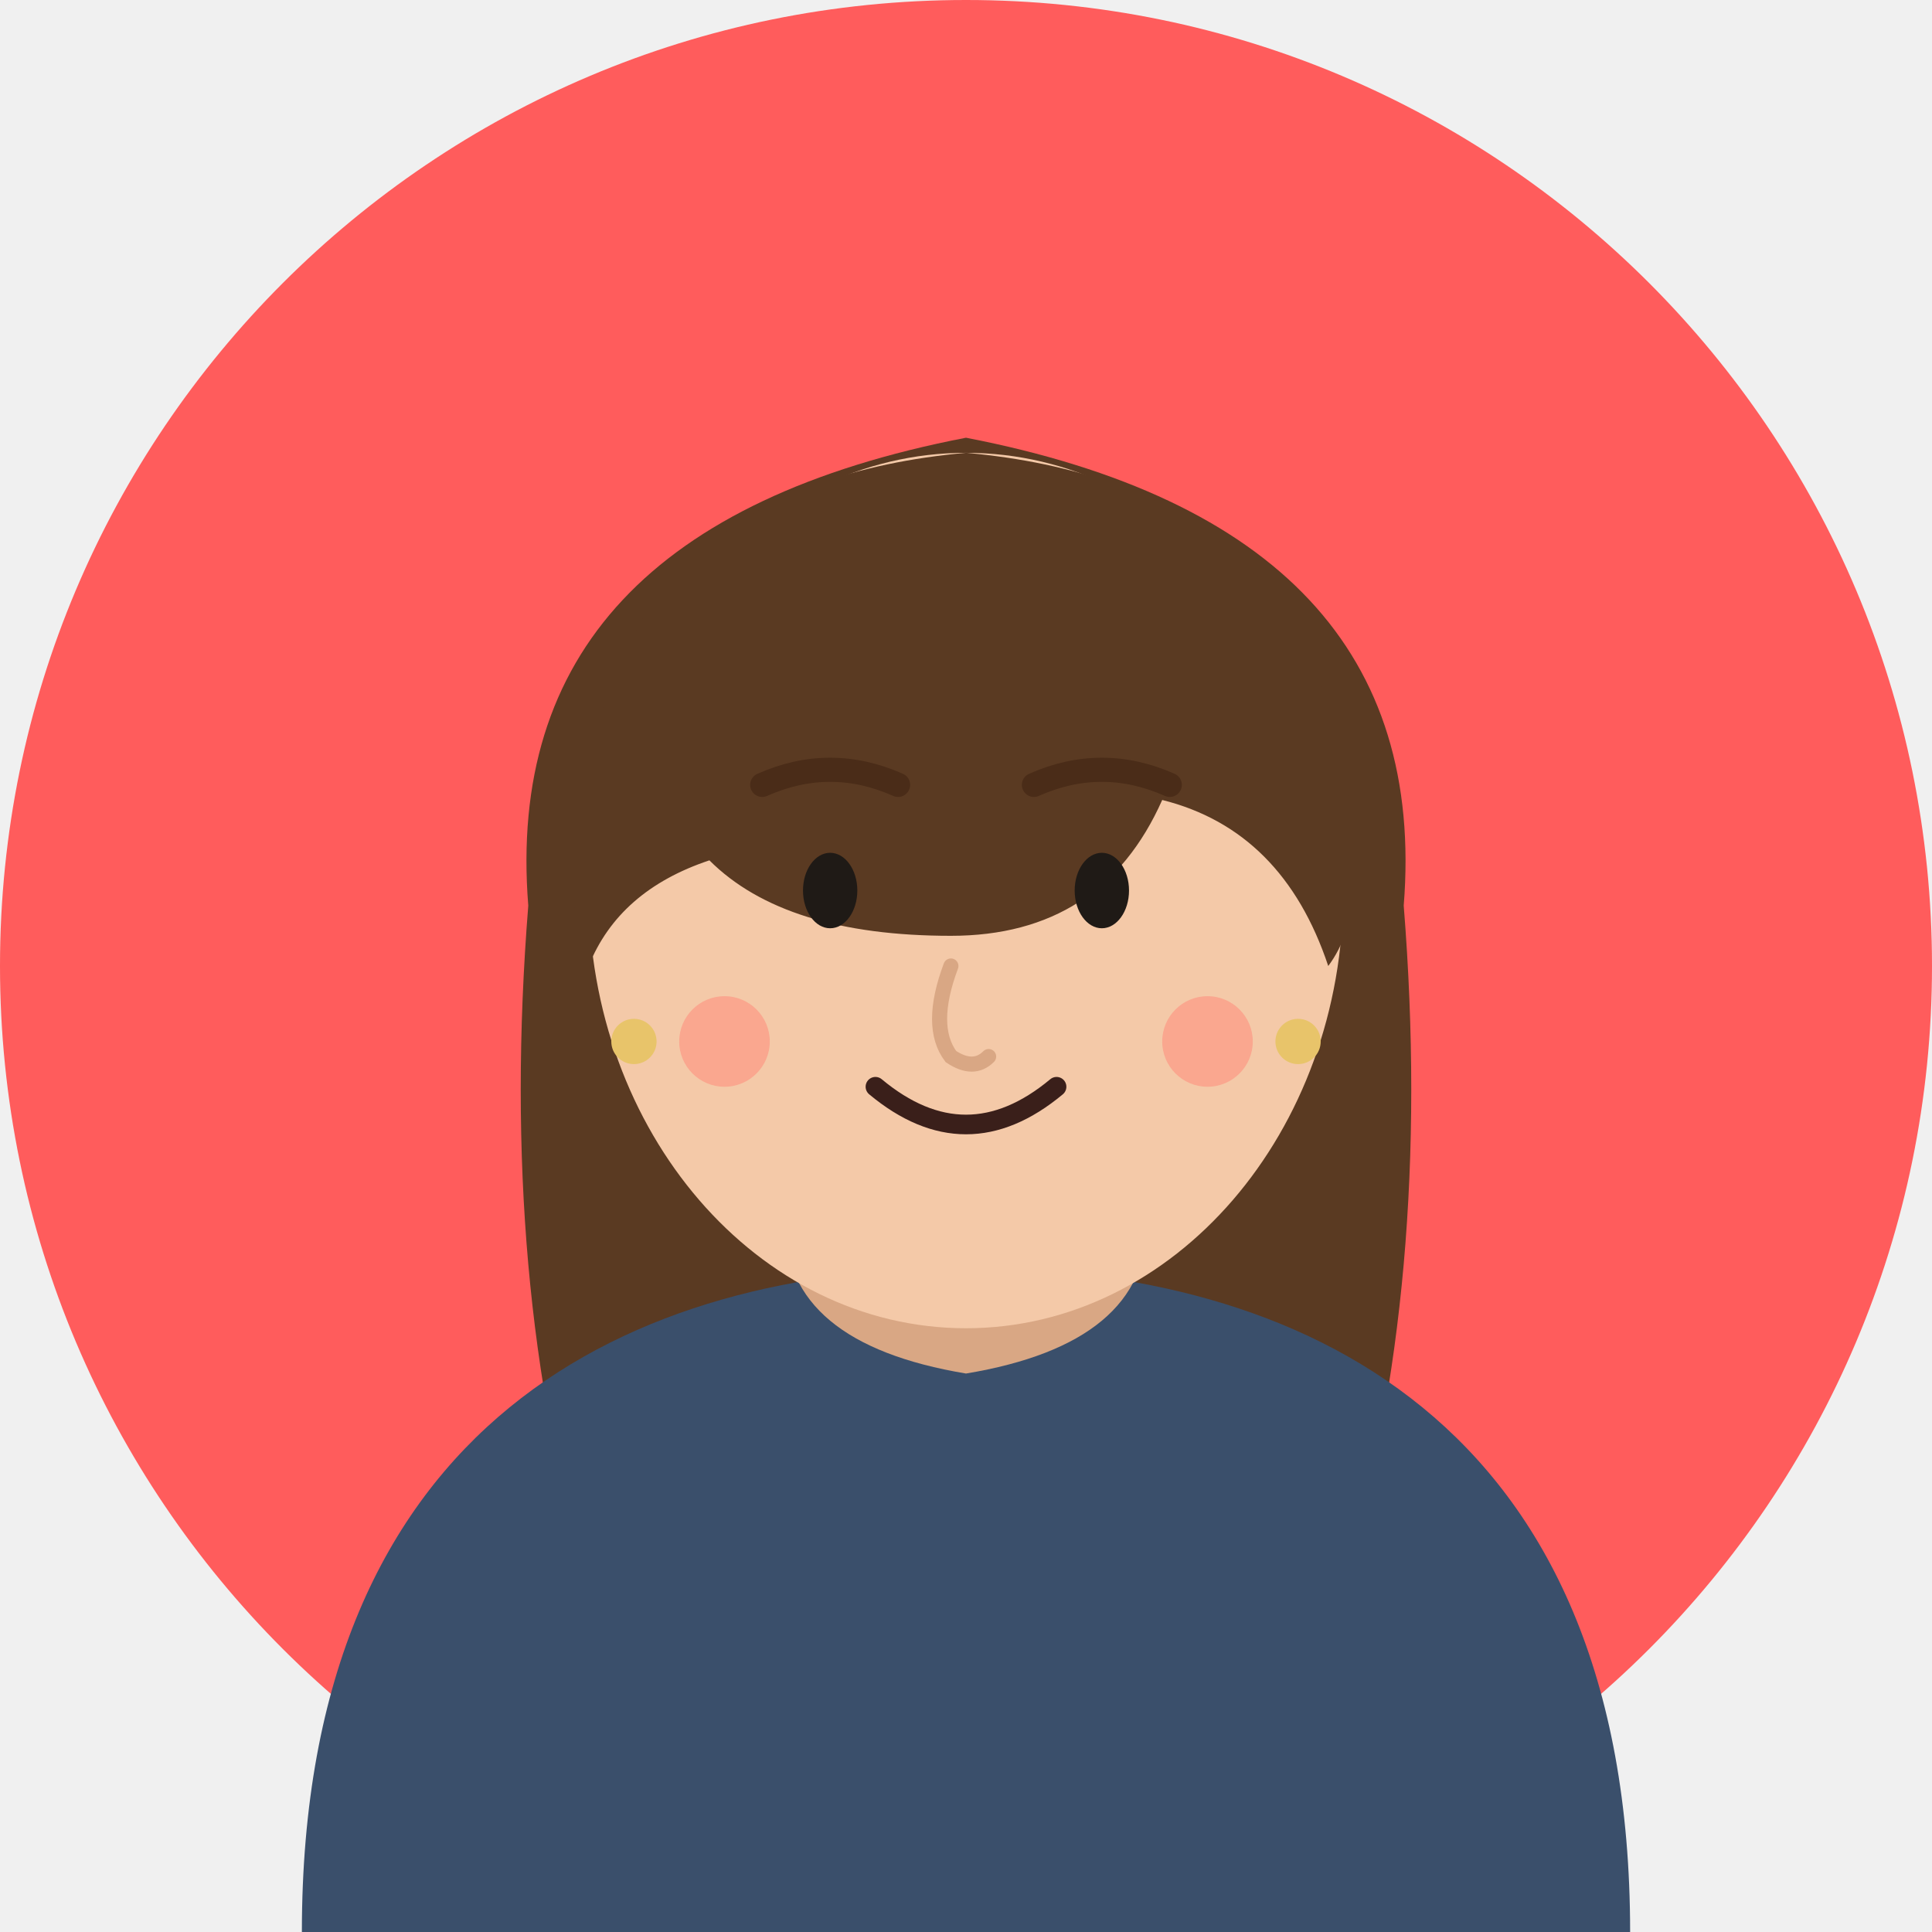
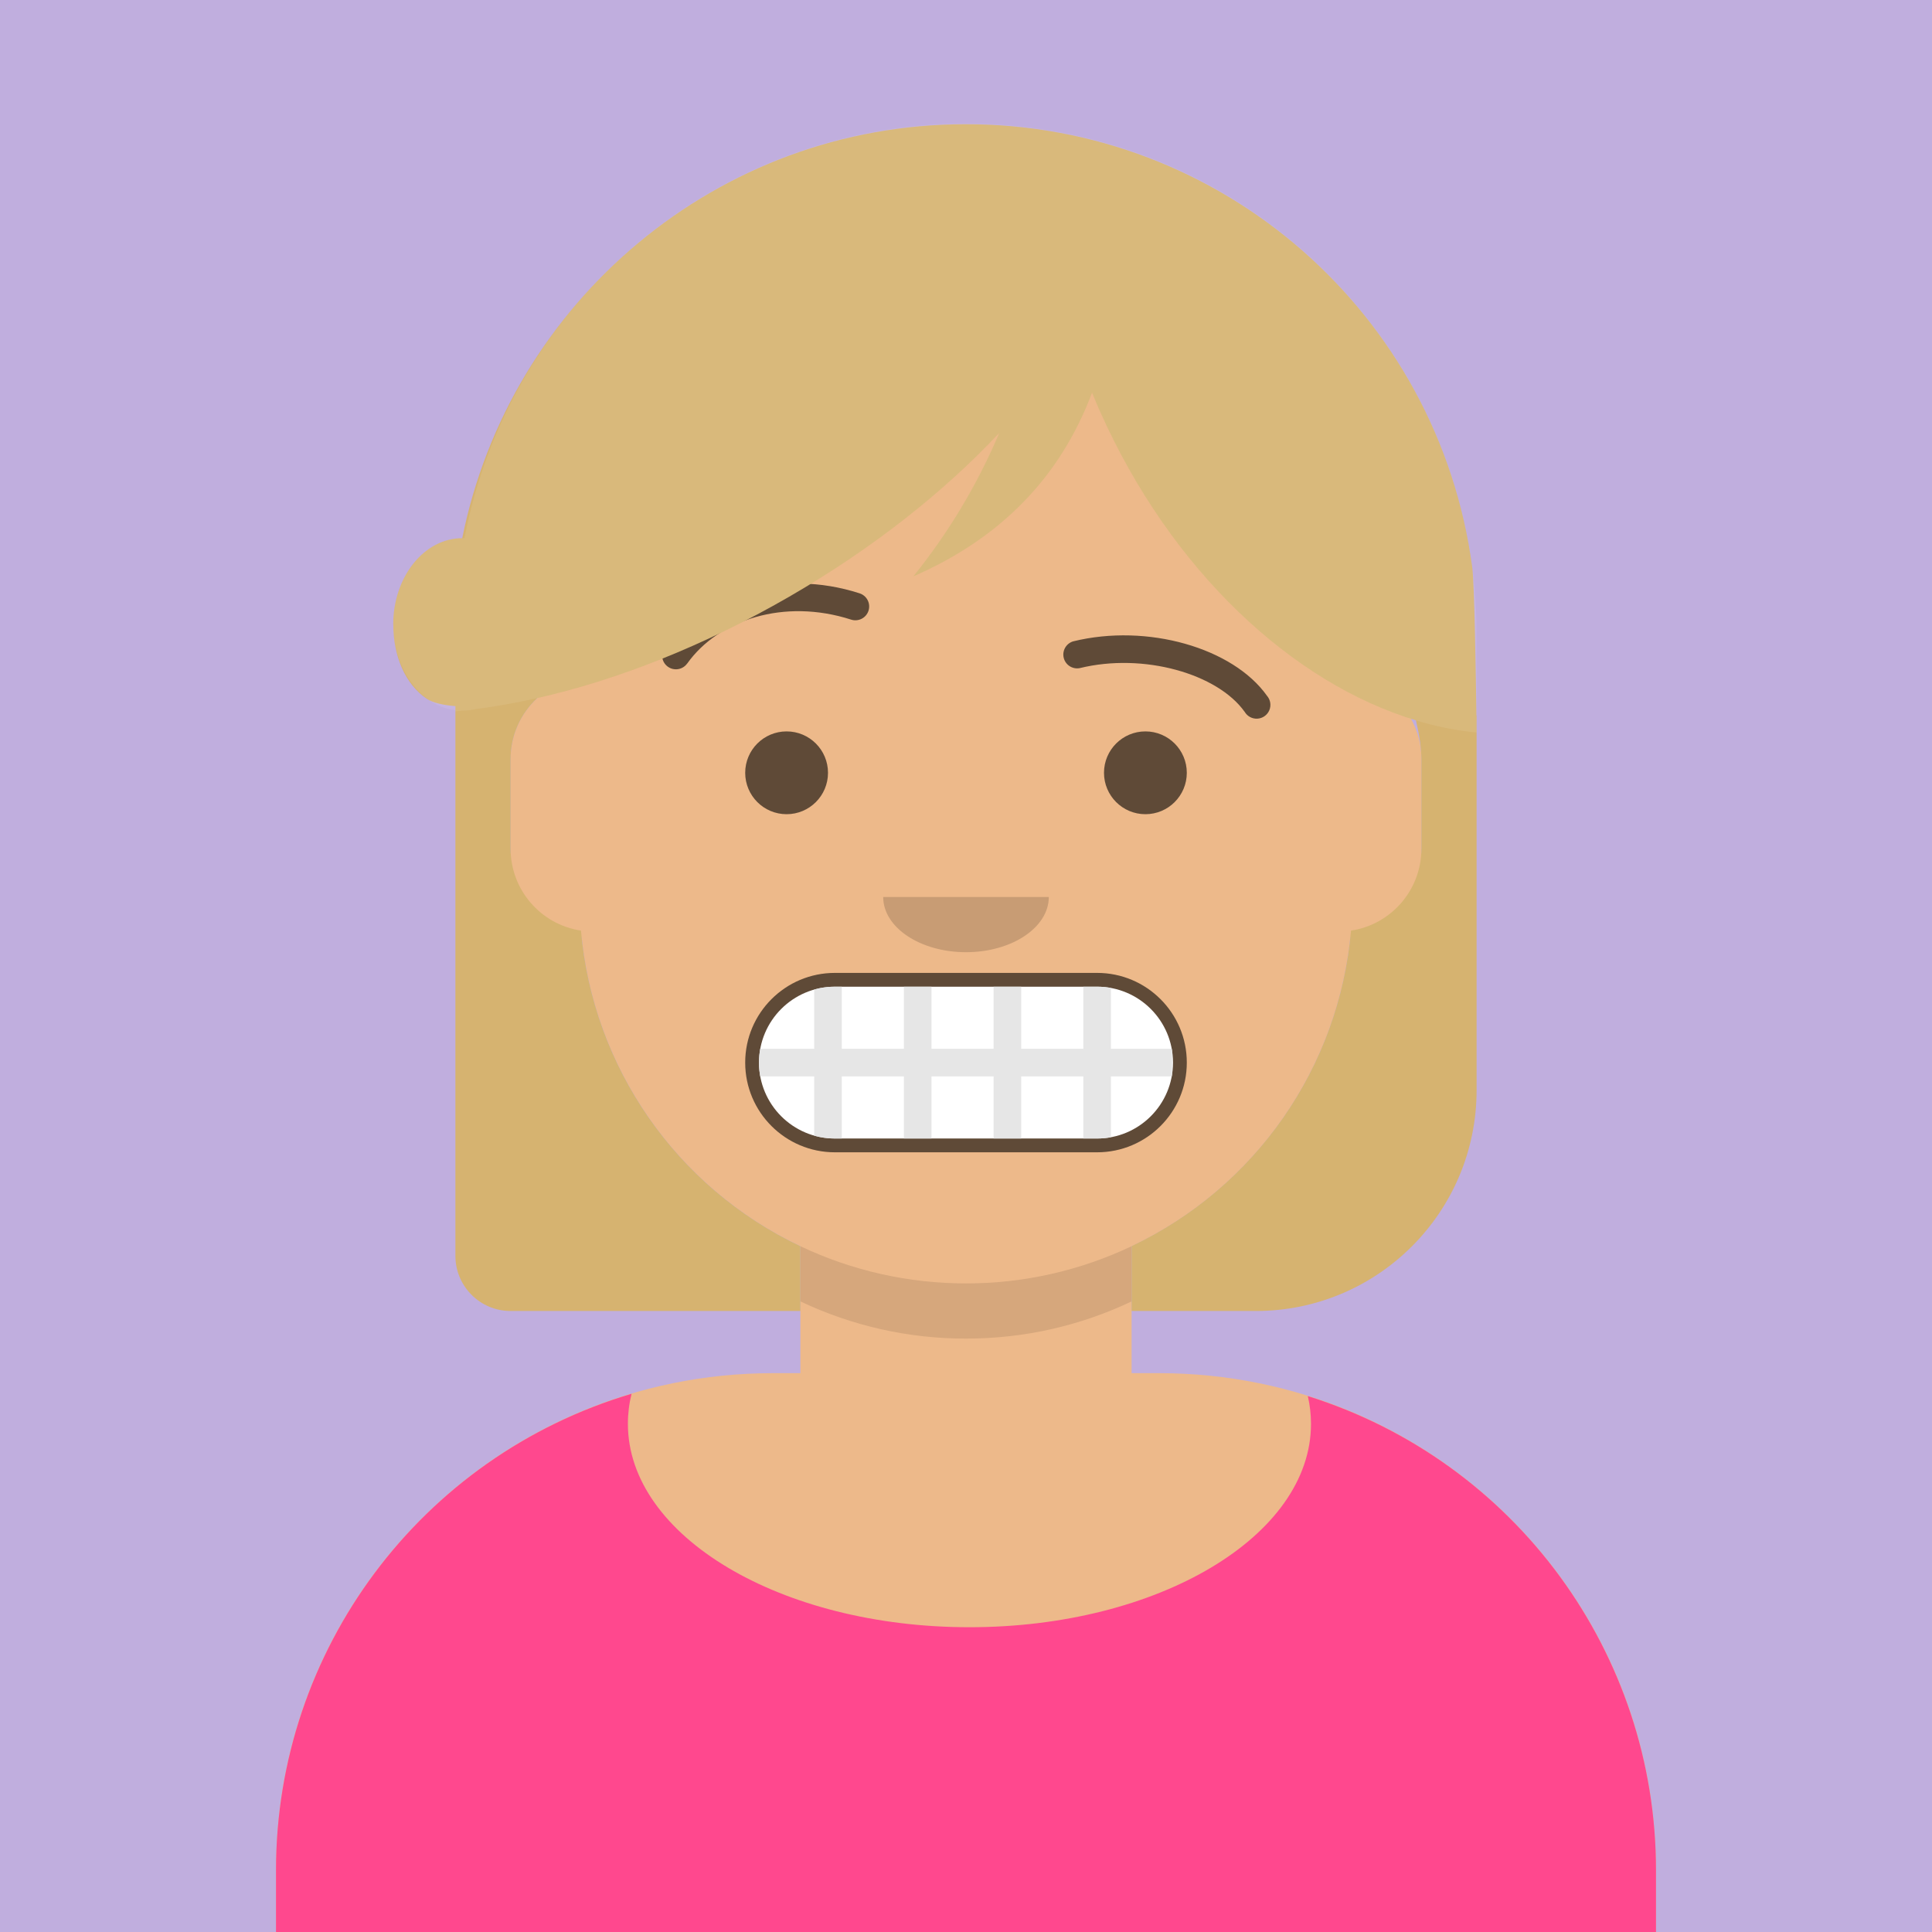
- <svg xmlns="http://www.w3.org/2000/svg" viewBox="0 0 256 256" shape-rendering="geometricPrecision">
-   <circle cx="128" cy="128" r="128" fill="#FF5C5C" />
-   <path d="M70 120 q-4 -50 58 -62 q62 12 58 62 q4 50 -8 90 l-30 -10 q-20 -50 -20 -80 q0 30 -20 80 l-30 10 q-12 -40 -8 -90 Z" fill="#5a3a22" />
-   <path d="M40 256 C 40 188 84 168 128 168 C 172 168 216 188 216 256 Z" fill="#3a4f6b" />
-   <path d="M104 162 q0 16 24 20 q24 -4 24 -20 Z" fill="#d9a784" />
-   <ellipse cx="128" cy="118" rx="50.0" ry="58.0" fill="#f4c9a8" />
-   <ellipse cx="86" cy="124" rx="5.5" ry="7" fill="#f4c9a8" />
-   <ellipse cx="170" cy="124" rx="5.5" ry="7" fill="#f4c9a8" />
-   <path d="M78 102 q6 -38 50 -42 q44 4 50 42 q4 18 -2 26 q-6 -18 -22 -22 q-8 18 -28 18 q-22 0 -32 -10 q-12 4 -16 14 q-4 -10 0 -26 Z" fill="#5a3a22" />
-   <path d="M101 104 q9 -4 18 0" stroke="#4a2c18" stroke-width="3.2" fill="none" stroke-linecap="round" />
-   <path d="M137 104 q9 -4 18 0" stroke="#4a2c18" stroke-width="3.2" fill="none" stroke-linecap="round" />
-   <ellipse cx="110" cy="118" rx="3.6" ry="5" fill="#1f1a16" />
-   <ellipse cx="146" cy="118" rx="3.6" ry="5" fill="#1f1a16" />
-   <path d="M126 128 q-3 8 0 12 q3 2 5 0" stroke="#d9a784" stroke-width="2" fill="none" stroke-linecap="round" />
-   <circle cx="96" cy="138" r="6" fill="#ff8a7a" opacity="0.55" />
-   <circle cx="160" cy="138" r="6" fill="#ff8a7a" opacity="0.55" />
-   <path d="M116 144 q12 10 24 0" stroke="#3a1f1a" stroke-width="2.6" fill="none" stroke-linecap="round" />
-   <circle cx="84" cy="138" r="3" fill="#e8c46a" />
-   <circle cx="172" cy="138" r="3" fill="#e8c46a" />
+ <svg xmlns="http://www.w3.org/2000/svg" viewBox="0 0 280 280" fill="none" shape-rendering="auto">
+   <mask id="viewboxMask">
+     <rect width="280" height="280" rx="0" ry="0" x="0" y="0" fill="#fff" />
+   </mask>
+   <g mask="url(#viewboxMask)">
+     <rect fill="#c0aede" width="280" height="280" x="0" y="0" />
+     <g transform="translate(8)">
+       <path d="M132 36a56 56 0 0 0-56 56v6.17A12 12 0 0 0 66 110v14a12 12 0 0 0 10.3 11.88 56.04 56.04 0 0 0 31.7 44.73v18.4h-4a72 72 0 0 0-72 72v9h200v-9a72 72 0 0 0-72-72h-4v-18.39a56.04 56.04 0 0 0 31.7-44.73A12 12 0 0 0 198 124v-14a12 12 0 0 0-10-11.83V92a56 56 0 0 0-56-56Z" fill="#edb98a" />
+       <path d="M108 180.61v8a55.79 55.79 0 0 0 24 5.39c8.59 0 16.73-1.93 24-5.39v-8a55.79 55.79 0 0 1-24 5.39 55.79 55.79 0 0 1-24-5.39Z" fill="#000" fill-opacity=".1" />
+       <g transform="translate(0 170)">
+         <path d="M132.5 65.83c27.34 0 49.5-13.2 49.5-29.48 0-1.37-.16-2.7-.46-4.02A72.03 72.03 0 0 1 232 101.05V110H32v-8.95A72.03 72.03 0 0 1 83.53 32a18 18 0 0 0-.53 4.35c0 16.28 22.16 29.48 49.5 29.48Z" fill="#ff488e" />
+       </g>
+       <g transform="translate(78 134)">
+         <rect x="22" y="7" width="64" height="26" rx="13" fill="#000" fill-opacity=".6" />
+         <rect x="24" y="9" width="60" height="22" rx="11" fill="#fff" />
+         <path d="M24.18 18H32V9.41A11 11 0 0 1 35 9h1v9h9V9h4v9h9V9h4v9h9V9h2c.68 0 1.35.06 2 .18V18h8.82l.05.28v3.44l-.05.28H75v8.82c-.65.12-1.32.18-2 .18h-2v-9h-9v9h-4v-9h-9v9h-4v-9h-9v9h-1a11 11 0 0 1-3-.41V22h-7.82a11.06 11.06 0 0 1 0-4Z" fill="#E6E6E6" />
+       </g>
+       <g transform="translate(104 122)">
+         <path fill-rule="evenodd" clip-rule="evenodd" d="M16 8c0 4.42 5.37 8 12 8s12-3.58 12-8" fill="#000" fill-opacity=".16" />
+       </g>
+       <g transform="translate(76 90)">
+         <path d="M36 22a6 6 0 1 1-12 0 6 6 0 0 1 12 0ZM88 22a6 6 0 1 1-12 0 6 6 0 0 1 12 0Z" fill="#000" fill-opacity=".6" />
+       </g>
+       <g transform="translate(76 82)">
+         <path d="M15.6 14.16c4.49-6.32 14-9.5 23.75-6.36a2 2 0 1 0 1.23-3.81c-11.41-3.68-22.74.1-28.25 7.85a2 2 0 1 0 3.26 2.32ZM96.38 21.16c-3.92-5.51-14.65-8.6-23.9-6.33a2 2 0 0 1-.95-3.88c10.74-2.64 23.17.94 28.1 7.9a2 2 0 1 1-3.25 2.3Z" fill="#000" fill-opacity=".6" />
+       </g>
+       <g transform="translate(-1)">
+         <path d="M50 90.5c0 4.55 1.7 8.64 4.85 10.77.9.61 2.47.93 4.15 1.07V182a8 8 0 0 0 8 8h42v-9.39a56.03 56.03 0 0 1-31.8-45.74A12 12 0 0 1 67 123v-13c0-3.5 1.5-6.63 3.87-8.83 11.54-2.61 24.1-7.53 36.47-14.67 12.13-7 22.5-15.24 30.48-23.75a87.36 87.36 0 0 1-12.45 20.78c12.68-5.52 21.3-14.4 25.9-26.63.37.92.76 1.84 1.17 2.76 10.26 23.03 27.88 39.36 45.77 44.74.5 2.11.79 4.08.79 5.6v13a12 12 0 0 1-10.2 11.87A56.03 56.03 0 0 1 157 180.6V190h18a32 32 0 0 0 32-32v-54.12c0-.07 0-.17-.03-.28-.07-5.64-.28-18.87-.6-21.37A74.01 74.01 0 0 0 132.99 18c-36.08 0-66.14 25.83-73 60-5.52 0-10 5.6-10 12.5Z" fill="#d6b370" />
+         <path d="M152.44 59.66c11.94 26.81 33.86 44.53 54.56 46.5V92A74 74 0 0 0 60.32 78H60c-5.52 0-10 5.6-10 12.5 0 6.48 3.95 11.81 9 12.44v.15l.95-.1H60a8.1 8.1 0 0 0 1.9-.22C75.7 101 91.68 95.54 107.34 86.5c12.13-7 22.5-15.24 30.48-23.75a87.36 87.36 0 0 1-12.45 20.78c12.68-5.52 21.3-14.4 25.9-26.63.37.92.76 1.84 1.17 2.76Z" fill="#fff" fill-opacity=".08" />
+       </g>
+       <g transform="translate(49 72)" />
+       <g transform="translate(62 42)" />
+     </g>
+   </g>
</svg>
